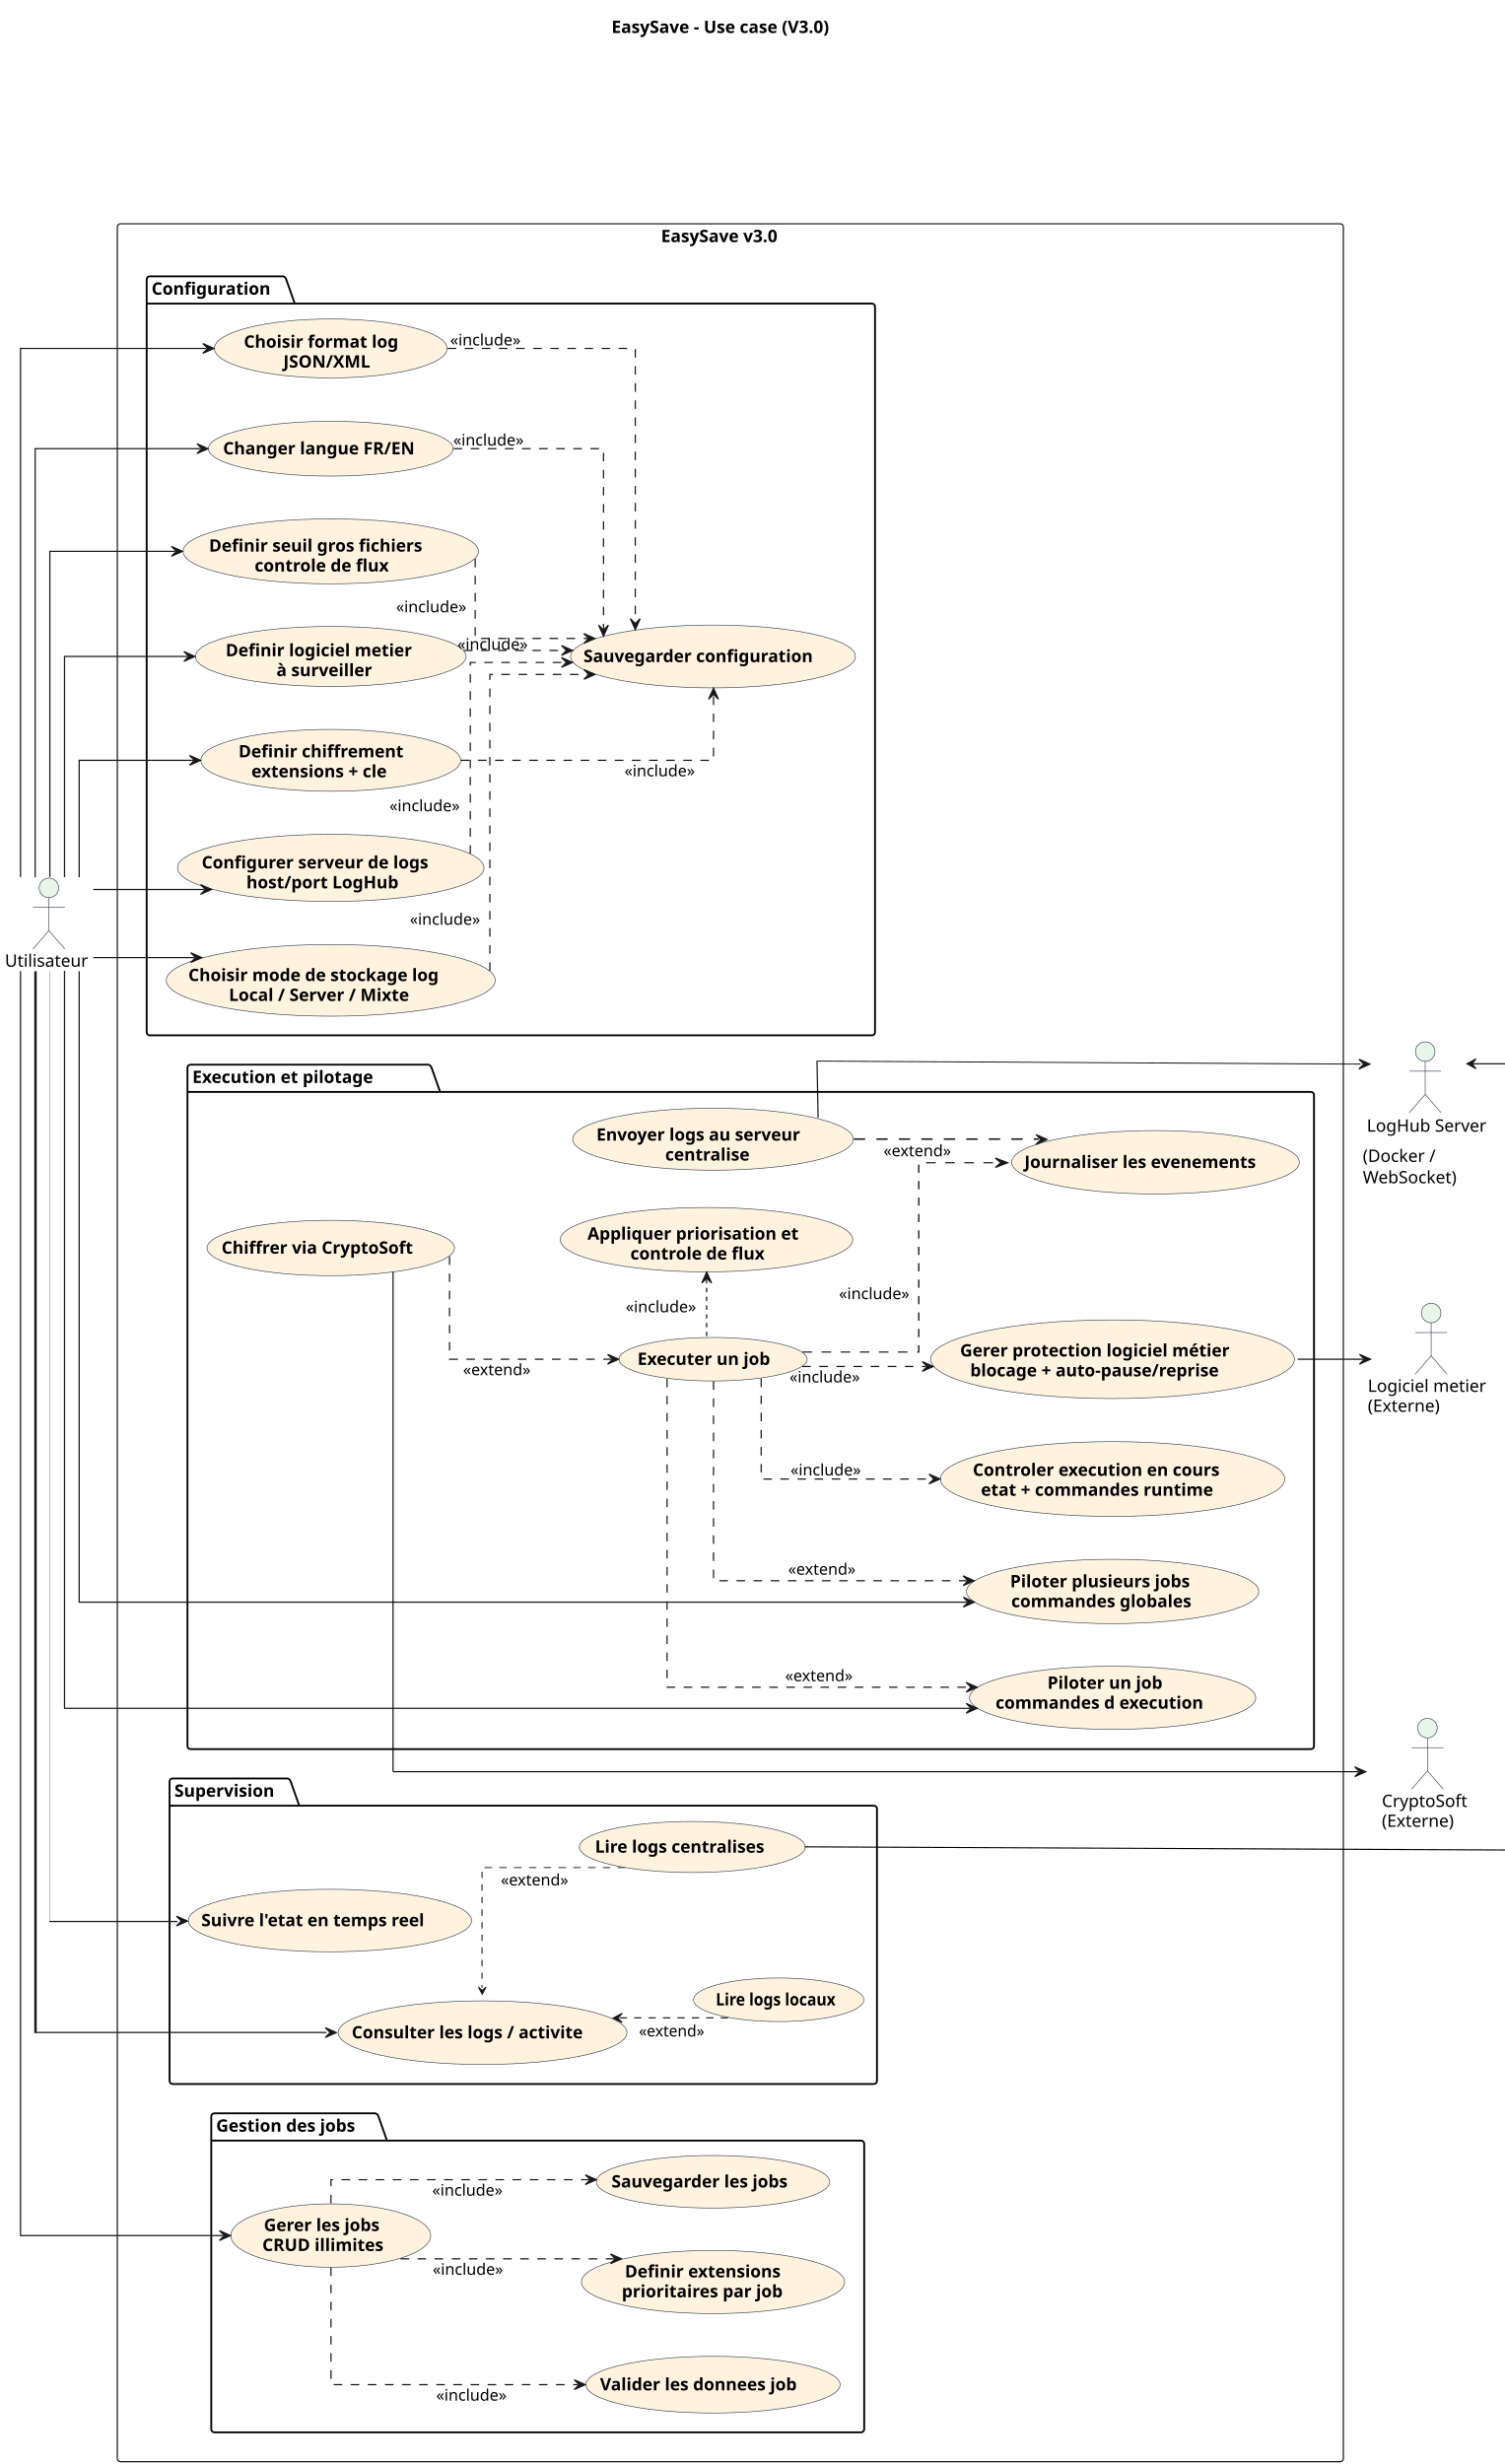
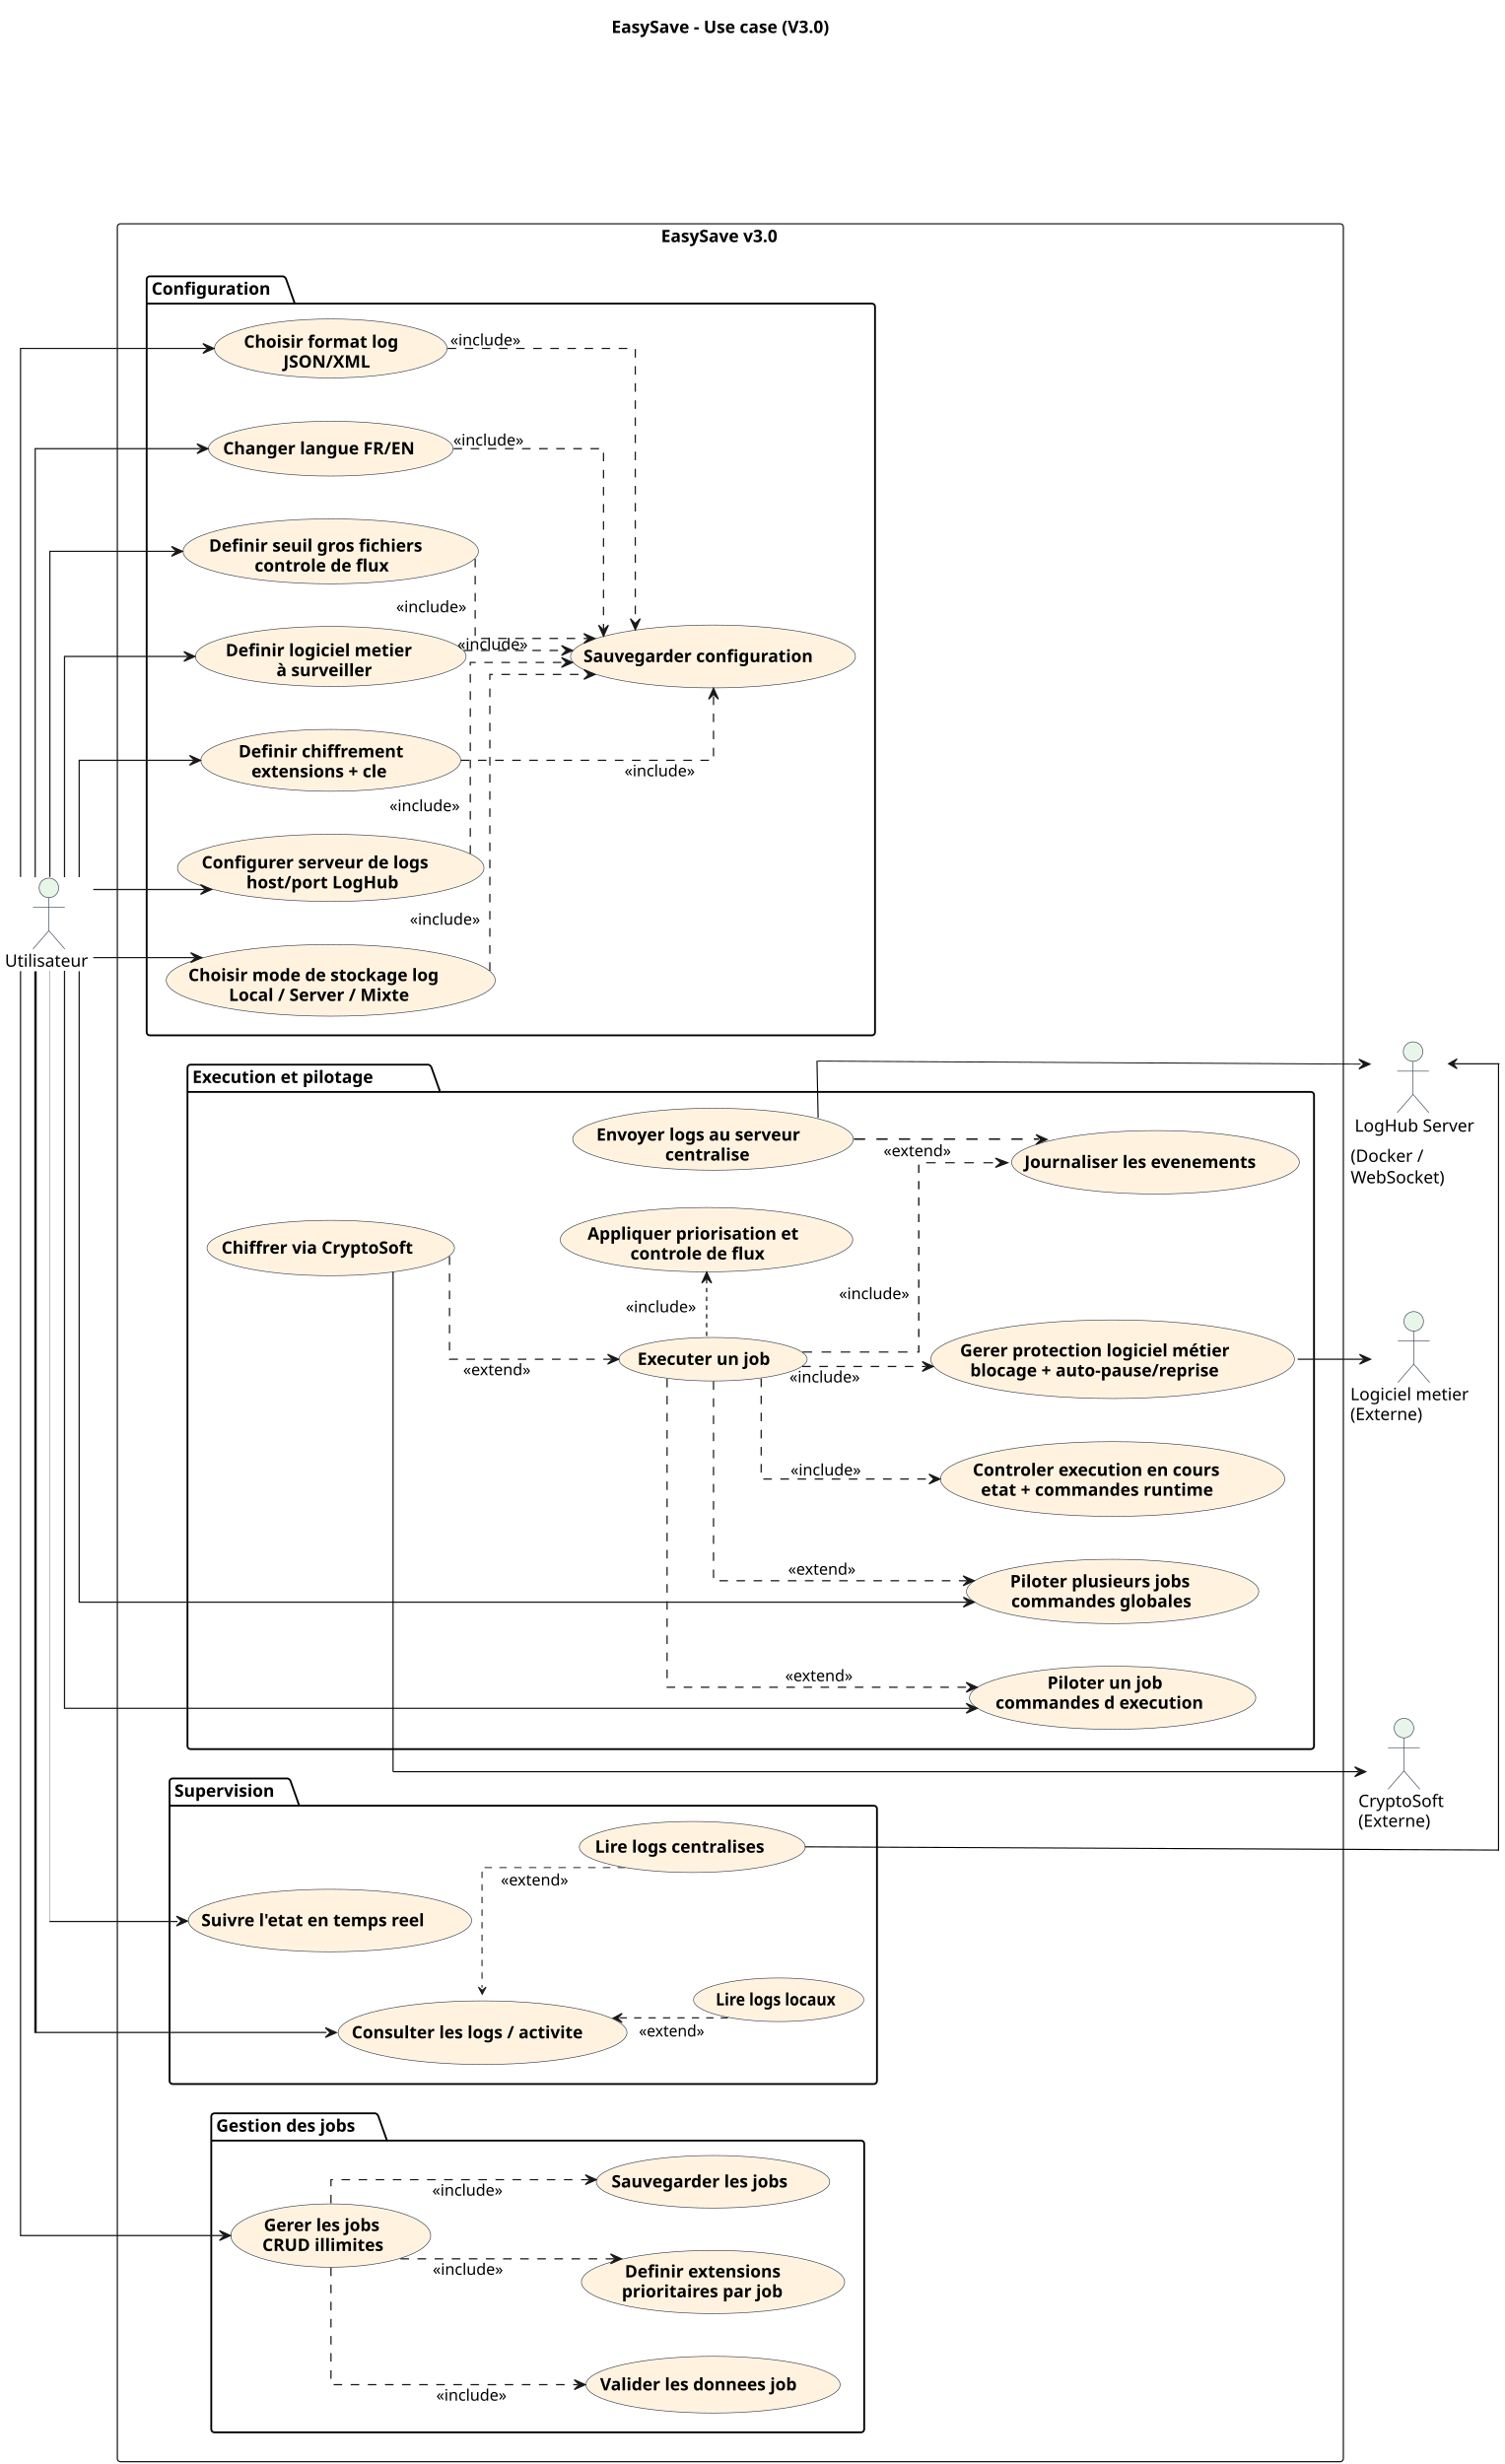
<svg xmlns="http://www.w3.org/2000/svg" contentStyleType="text/css" data-diagram-type="DESCRIPTION" height="2016px" preserveAspectRatio="none" style="width:1231px;height:2016px;background:#FFFFFF;" version="1.1" viewBox="0 0 1231 2016" width="1231px" zoomAndPan="magnify" id="svg87">
  <defs id="defs1" />
  <g id="g87" transform="translate(-2,4)">
    <g class="title" data-source-line="17" id="g1">
      <text fill="#000000" font-family="sans-serif" font-size="14px" font-weight="bold" lengthAdjust="spacing" textLength="213.131" x="502.33" y="22.995" id="text1">EasySave - Use case (V3.0)</text>
    </g>
    <g class="cluster" data-qualified-name="EasySave v3.0" data-source-line="30" id="ent0006">
      <rect fill="none" height="1831" rx="2.5" ry="2.5" style="stroke:#181818;stroke-width:1" width="1003.1" x="98.01" y="179.097" id="rect1" />
      <text fill="#000000" font-family="sans-serif" font-size="14px" font-weight="bold" lengthAdjust="spacing" textLength="113.422" x="542.849" y="194.092" id="text2">EasySave v3.0</text>
    </g>
    <g class="cluster" data-qualified-name="EasySave v3.0.Gestion des jobs" data-source-line="32" id="ent0007">
      <path d="m 177.36,1725.097 h 131.765 a 3.75,3.75 0 0 1 2.5,2.5 l 7,19.797 H 706.57 a 2.5,2.5 0 0 1 2.5,2.5 v 233.703 a 2.5,2.5 0 0 1 -2.5,2.5 H 177.36 a 2.5,2.5 0 0 1 -2.5,-2.5 v -256 a 2.5,2.5 0 0 1 2.5,-2.5" fill="none" style="stroke:#000000;stroke-width:1.5" id="path2" />
      <line style="stroke:#000000;stroke-width:1.5" x1="174.86" x2="318.625" y1="1747.394" y2="1747.394" id="line2" />
      <text fill="#000000" font-family="sans-serif" font-size="14px" font-weight="bold" lengthAdjust="spacing" textLength="130.765" x="178.86" y="1740.092" id="text3">Gestion des jobs</text>
    </g>
    <g class="cluster" data-qualified-name="EasySave v3.0.Execution et pilotage V3" data-source-line="39" id="ent0012">
      <path d="M 157.89,867.097 H 352.6 a 3.75,3.75 0 0 1 2.5,2.5 l 7,19.797 h 712.51 a 2.5,2.5 0 0 1 2.5,2.5 v 532.703 a 2.5,2.5 0 0 1 -2.5,2.5 H 157.89 a 2.5,2.5 0 0 1 -2.5,-2.5 v -555 a 2.5,2.5 0 0 1 2.5,-2.5" fill="none" style="stroke:#000000;stroke-width:1.5" id="path3" />
      <line style="stroke:#000000;stroke-width:1.5" x1="155.39" x2="362.1" y1="889.394" y2="889.394" id="line3" />
      <text fill="#000000" font-family="sans-serif" font-size="14px" font-weight="bold" lengthAdjust="spacing" textLength="193.71" x="159.39" y="882.092" id="text4">Execution et pilotage</text>
    </g>
    <g class="cluster" data-qualified-name="EasySave v3.0.Supervision" data-source-line="52" id="ent0022">
      <path d="m 143.23,1451.097 h 94.112 a 3.75,3.75 0 0 1 2.5,2.5 l 7,19.797 H 717.03 a 2.5,2.5 0 0 1 2.5,2.5 v 222.703 a 2.5,2.5 0 0 1 -2.5,2.5 h -573.8 a 2.5,2.5 0 0 1 -2.5,-2.5 v -245 a 2.5,2.5 0 0 1 2.5,-2.5" fill="none" style="stroke:#000000;stroke-width:1.5" id="path4" />
      <line style="stroke:#000000;stroke-width:1.5" x1="140.73" x2="246.842" y1="1473.394" y2="1473.394" id="line4" />
      <text fill="#000000" font-family="sans-serif" font-size="14px" font-weight="bold" lengthAdjust="spacing" textLength="93.112" x="144.73" y="1466.092" id="text5">Supervision</text>
    </g>
    <g class="cluster" data-qualified-name="EasySave v3.0.Configuration" data-source-line="59" id="ent0027">
      <path d="m 124.51,222.097 h 109.165 a 3.75,3.75 0 0 1 2.5,2.5 l 7,19.797 H 715.43 a 2.5,2.5 0 0 1 2.5,2.5 v 593.703 a 2.5,2.5 0 0 1 -2.5,2.5 H 124.51 a 2.5,2.5 0 0 1 -2.5,-2.5 v -616 a 2.5,2.5 0 0 1 2.5,-2.5" fill="none" style="stroke:#000000;stroke-width:1.5" id="path5" />
      <line style="stroke:#000000;stroke-width:1.5" x1="122.01" x2="243.175" y1="244.394" y2="244.394" id="line5" />
      <text fill="#000000" font-family="sans-serif" font-size="14px" font-weight="bold" lengthAdjust="spacing" textLength="108.165" x="126.01" y="237.092" id="text6">Configuration</text>
    </g>
    <g class="entity" data-qualified-name="EasySave v3.0.Gestion des jobs.UC_CRUD" data-source-line="33" id="ent0008">
      <ellipse cx="272.62" cy="1825.093" fill="#fff3e0" rx="81.76" ry="25.916" style="stroke:#2f3a4a;stroke-width:0.5" id="ellipse6" />
      <text fill="#000000" font-family="sans-serif" font-size="14px" font-weight="bold" lengthAdjust="spacing" textLength="109.436" x="217.902" y="1821.407" id="text7">Gerer les jobs</text>
      <text fill="#000000" font-family="sans-serif" font-size="14px" font-weight="bold" lengthAdjust="spacing" textLength="112.02" x="216.61" y="1837.704" id="text8">CRUD illimites</text>
    </g>
    <g class="entity" data-qualified-name="EasySave v3.0.Gestion des jobs.UC_ValidateJob" data-source-line="34" id="ent0009">
      <ellipse cx="585.382" cy="1947.101" fill="#fff3e0" rx="104.022" ry="23.204" style="stroke:#2f3a4a;stroke-width:0.5" id="ellipse8" />
      <text fill="#000000" font-family="sans-serif" font-size="14px" font-weight="bold" lengthAdjust="spacing" textLength="184.885" x="492.94" y="1951.75" id="text9">Valider les donnees job</text>
    </g>
    <g class="entity" data-qualified-name="EasySave v3.0.Gestion des jobs.UC_JobPriority" data-source-line="35" id="ent0010">
      <ellipse cx="585.379" cy="1863.095" fill="#fff3e0" rx="107.689" ry="25.858" style="stroke:#2f3a4a;stroke-width:0.5" id="ellipse9" />
      <text fill="#000000" font-family="sans-serif" font-size="14px" font-weight="bold" lengthAdjust="spacing" textLength="144.279" x="513.24" y="1859.327" id="text10">Definir extensions</text>
      <text fill="#000000" font-family="sans-serif" font-size="14px" font-weight="bold" lengthAdjust="spacing" textLength="149.276" x="510.741" y="1875.624" id="text11">prioritaires par job</text>
    </g>
    <g class="entity" data-qualified-name="EasySave v3.0.Gestion des jobs.UC_SaveJobs" data-source-line="36" id="ent0011">
      <ellipse cx="585.377" cy="1781.094" fill="#fff3e0" rx="95.487" ry="21.497" style="stroke:#2f3a4a;stroke-width:0.5" id="ellipse11" />
      <text fill="#000000" font-family="sans-serif" font-size="14px" font-weight="bold" lengthAdjust="spacing" textLength="166.059" x="502.347" y="1785.743" id="text12">Sauvegarder les jobs</text>
    </g>
    <g class="entity" data-qualified-name="EasySave v3.0.Execution et pilotage V3.UC_ControlOne" data-source-line="40" id="ent0013">
      <ellipse cx="912.325" cy="1385.1" fill="#fff3e0" rx="117.115" ry="25.823" style="stroke:#2f3a4a;stroke-width:0.5" id="ellipse12" />
      <text fill="#000000" font-family="sans-serif" font-size="14px" font-weight="bold" lengthAdjust="spacing" textLength="106.689" x="858.98" y="1377.721" id="text13">Piloter un job</text>
      <text fill="#000000" font-family="sans-serif" font-size="14px" font-weight="bold" lengthAdjust="spacing" textLength="191.488" x="816.58" y="1394.018" id="text14">commandes d execution</text>
    </g>
    <g class="entity" data-qualified-name="EasySave v3.0.Execution et pilotage V3.UC_ControlMany" data-source-line="41" id="ent0014">
      <ellipse cx="912.318" cy="1298.092" fill="#fff3e0" rx="119.578" ry="26.316" style="stroke:#2f3a4a;stroke-width:0.5" id="ellipse14" />
      <text fill="#000000" font-family="sans-serif" font-size="14px" font-weight="bold" lengthAdjust="spacing" textLength="167.706" x="828.465" y="1294.692" id="text15">Piloter plusieurs jobs</text>
      <text fill="#000000" font-family="sans-serif" font-size="14px" font-weight="bold" lengthAdjust="spacing" textLength="165.765" x="829.435" y="1310.989" id="text16">commandes globales</text>
    </g>
    <g class="entity" data-qualified-name="EasySave v3.0.Execution et pilotage V3.UC_RunOne" data-source-line="43" id="ent0015">
      <ellipse cx="585.377" cy="1108.098" fill="#fff3e0" rx="77.007" ry="17.802" style="stroke:#2f3a4a;stroke-width:0.5" id="ellipse16" />
      <text fill="#000000" font-family="sans-serif" font-size="14px" font-weight="bold" lengthAdjust="spacing" textLength="123.566" x="523.594" y="1112.747" id="text17">Executer un job</text>
    </g>
    <g class="entity" data-qualified-name="EasySave v3.0.Execution et pilotage V3.UC_RuntimeControl" data-source-line="44" id="ent0016">
      <ellipse cx="912.322" cy="1206.101" fill="#fff3e0" rx="140.872" ry="30.574" style="stroke:#2f3a4a;stroke-width:0.5" id="ellipse17" />
      <text fill="#000000" font-family="sans-serif" font-size="14px" font-weight="bold" lengthAdjust="spacing" textLength="228.84" x="797.902" y="1203.514" id="text18">Controler execution en cours</text>
      <text fill="#000000" font-family="sans-serif" font-size="14px" font-weight="bold" lengthAdjust="spacing" textLength="215.448" x="804.598" y="1219.811" id="text19">etat + commandes runtime</text>
    </g>
    <g class="entity" data-qualified-name="EasySave v3.0.Execution et pilotage V3.UC_BusinessProtection" data-source-line="45" id="ent0017">
      <ellipse cx="912.321" cy="1108.095" fill="#fff3e0" rx="148.791" ry="32.158" style="stroke:#2f3a4a;stroke-width:0.5" id="ellipse19" />
      <text fill="#000000" font-family="sans-serif" font-size="14px" font-weight="bold" lengthAdjust="spacing" textLength="249.621" x="787.51" y="1105.822" id="text20">Gerer protection logiciel métier</text>
      <text fill="#000000" font-family="sans-serif" font-size="14px" font-weight="bold" lengthAdjust="spacing" textLength="233.044" x="795.799" y="1122.119" id="text21">blocage + auto-pause/reprise</text>
    </g>
    <g class="entity" data-qualified-name="EasySave v3.0.Execution et pilotage V3.UC_PriorityFlow" data-source-line="46" id="ent0018" transform="translate(-332.2724,-4.821894)">
      <ellipse cx="912.322" cy="1015.101" fill="#fff3e0" rx="119.672" ry="26.334" style="stroke:#2f3a4a;stroke-width:0.5" id="ellipse21" />
      <text fill="#000000" font-family="sans-serif" font-size="14px" font-weight="bold" lengthAdjust="spacing" textLength="194.701" x="814.971" y="1015.037" id="text22">Appliquer priorisation et</text>
      <text fill="#000000" font-family="sans-serif" font-size="14px" font-weight="bold" lengthAdjust="spacing" textLength="124.544" x="850.05" y="1031.334" id="text23">controle de flux</text>
    </g>
    <g class="entity" data-qualified-name="EasySave v3.0.Execution et pilotage V3.UC_Log" data-source-line="47" id="ent0019" transform="translate(35.06832,18.84922)">
      <ellipse cx="912.324" cy="928.1" fill="#fff3e0" rx="117.714" ry="25.943" style="stroke:#2f3a4a;stroke-width:0.5" id="ellipse23" />
      <text fill="#000000" font-family="sans-serif" font-size="14px" font-weight="bold" lengthAdjust="spacing" textLength="214.471" x="805.089" y="932.748" id="text24">Journaliser les evenements</text>
    </g>
    <g class="entity" data-qualified-name="EasySave v3.0.Execution et pilotage V3.UC_LogServerWrite" data-source-line="48" id="ent0020">
      <ellipse cx="585.379" cy="928.095" fill="#fff3e0" rx="114.789" ry="25.358" style="stroke:#2f3a4a;stroke-width:0.5" id="ellipse24" />
      <text fill="#000000" font-family="sans-serif" font-size="14px" font-weight="bold" lengthAdjust="spacing" textLength="190.832" x="489.963" y="929.242" id="text25">Envoyer logs au serveur</text>
      <text fill="#000000" font-family="sans-serif" font-size="14px" font-weight="bold" lengthAdjust="spacing" textLength="78.23" x="546.264" y="945.539" id="text26">centralise</text>
    </g>
    <g class="entity" data-qualified-name="EasySave v3.0.Execution et pilotage V3.UC_Crypto" data-source-line="49" id="ent0021">
      <ellipse cx="272.621" cy="1017.093" fill="#fff3e0" rx="101.231" ry="22.646" style="stroke:#2f3a4a;stroke-width:0.5" id="ellipse26" />
      <text fill="#000000" font-family="sans-serif" font-size="14px" font-weight="bold" lengthAdjust="spacing" textLength="178.767" x="183.238" y="1021.741" id="text27">Chiffrer via CryptoSoft</text>
    </g>
    <g class="entity" data-qualified-name="EasySave v3.0.Supervision.UC_LiveState" data-source-line="53" id="ent0023" transform="translate(-0.6199262,-91.74908)">
      <ellipse cx="272.622" cy="1659.095" fill="#fff3e0" rx="115.892" ry="25.578" style="stroke:#2f3a4a;stroke-width:0.5" id="ellipse27" />
      <text fill="#000000" font-family="sans-serif" font-size="14px" font-weight="bold" lengthAdjust="spacing" textLength="210.567" x="167.338" y="1663.744" id="text28">Suivre l'etat en temps reel</text>
    </g>
    <g class="entity" data-qualified-name="EasySave v3.0.Supervision.UC_ViewLogs" data-source-line="54" id="ent0024" transform="translate(-164.3803,70.55877)">
      <ellipse cx="561.205" cy="1588.536" fill="#fff3e0" rx="118.152" ry="26.03" style="stroke:#2f3a4a;stroke-width:0.5" id="ellipse28" />
      <text fill="#000000" font-family="sans-serif" font-size="14px" font-weight="bold" lengthAdjust="spacing" textLength="215.407" x="477.678" y="1585.746" id="text29" transform="translate(-23.5572,7.439114)">Consulter les logs / activite</text>
    </g>
    <g class="entity" data-qualified-name="EasySave v3.0.Supervision.UC_ReadLocalLogs" data-source-line="55" id="ent0025" transform="matrix(0.9035109,0,0,1.000689,367.5621,-42.43946)">
      <ellipse cx="300.521" cy="1673.467" fill="#fff3e0" rx="77.104" ry="17.821" style="stroke:#2f3a4a;stroke-width:0.5" id="ellipse29" />
      <text fill="#000000" font-family="sans-serif" font-size="14px" font-weight="bold" lengthAdjust="spacing" textLength="123.799" x="210.725" y="1585.746" id="text30" transform="translate(32.85609,92.369)">Lire logs locaux</text>
    </g>
    <g class="entity" data-qualified-name="EasySave v3.0.Configuration.UC_Lang" data-source-line="60" id="ent0028">
      <ellipse cx="272.621" cy="363.095" fill="#fff3e0" rx="100.091" ry="22.418" style="stroke:#2f3a4a;stroke-width:0.5" id="ellipse31" />
      <text fill="#000000" font-family="sans-serif" font-size="14px" font-weight="bold" lengthAdjust="spacing" textLength="176.258" x="184.492" y="367.743" id="text32">Changer langue FR/EN</text>
    </g>
    <g class="entity" data-qualified-name="EasySave v3.0.Configuration.UC_LogFormat" data-source-line="61" id="ent0029">
      <ellipse cx="272.617" cy="281.099" fill="#fff3e0" rx="95.168" ry="24.122" style="stroke:#2f3a4a;stroke-width:0.5" id="ellipse32" />
      <text fill="#000000" font-family="sans-serif" font-size="14px" font-weight="bold" lengthAdjust="spacing" textLength="142.222" x="201.507" y="280.459" id="text33">Choisir format log</text>
      <text fill="#000000" font-family="sans-serif" font-size="14px" font-weight="bold" lengthAdjust="spacing" textLength="77.67" x="233.782" y="296.755" id="text34">JSON/XML</text>
    </g>
    <g class="entity" data-qualified-name="EasySave v3.0.Configuration.UC_LogStorageMode" data-source-line="62" id="ent0030">
      <ellipse cx="272.618" cy="798.099" fill="#fff3e0" rx="134.608" ry="29.322" style="stroke:#2f3a4a;stroke-width:0.5" id="ellipse34" />
      <text fill="#000000" font-family="sans-serif" font-size="14px" font-weight="bold" lengthAdjust="spacing" textLength="233.085" x="156.076" y="798.667" id="text35">Choisir mode de stockage log</text>
      <text fill="#000000" font-family="sans-serif" font-size="14px" font-weight="bold" lengthAdjust="spacing" textLength="166.763" x="189.237" y="814.963" id="text36">Local / Server / Mixte</text>
    </g>
    <g class="entity" data-qualified-name="EasySave v3.0.Configuration.UC_LogServerConfig" data-source-line="63" id="ent0031">
      <ellipse cx="272.618" cy="706.096" fill="#fff3e0" rx="125.398" ry="27.48" style="stroke:#2f3a4a;stroke-width:0.5" id="ellipse36" />
      <text fill="#000000" font-family="sans-serif" font-size="14px" font-weight="bold" lengthAdjust="spacing" textLength="211.176" x="167.03" y="706.512" id="text37">Configurer serveur de logs</text>
      <text fill="#000000" font-family="sans-serif" font-size="14px" font-weight="bold" lengthAdjust="spacing" textLength="138.1" x="203.568" y="722.809" id="text38">host/port LogHub</text>
    </g>
    <g class="entity" data-qualified-name="EasySave v3.0.Configuration.UC_CryptoConfig" data-source-line="64" id="ent0032">
      <ellipse cx="272.623" cy="618.096" fill="#fff3e0" rx="106.312" ry="25.309" style="stroke:#2f3a4a;stroke-width:0.5" id="ellipse38" />
      <text fill="#000000" font-family="sans-serif" font-size="14px" font-weight="bold" lengthAdjust="spacing" textLength="150.938" x="197.154" y="615.658" id="text39">Definir chiffrement</text>
      <text fill="#000000" font-family="sans-serif" font-size="14px" font-weight="bold" lengthAdjust="spacing" textLength="129.801" x="207.722" y="631.954" id="text40">extensions + cle</text>
    </g>
    <g class="entity" data-qualified-name="EasySave v3.0.Configuration.UC_BusinessConfig" data-source-line="65" id="ent0033">
      <ellipse cx="272.623" cy="533.101" fill="#fff3e0" rx="110.723" ry="24.545" style="stroke:#2f3a4a;stroke-width:0.5" id="ellipse40" />
      <text fill="#000000" font-family="sans-serif" font-size="14px" font-weight="bold" lengthAdjust="spacing" textLength="172.026" x="186.61" y="532.928" id="text41">Definir logiciel metier</text>
      <text fill="#000000" font-family="sans-serif" font-size="14px" font-weight="bold" lengthAdjust="spacing" textLength="88.942" x="228.152" y="549.224" id="text42">à surveiller</text>
    </g>
    <g class="entity" data-qualified-name="EasySave v3.0.Configuration.UC_LargeFileThreshold" data-source-line="66" id="ent0034">
      <ellipse cx="272.617" cy="447.094" fill="#fff3e0" rx="120.837" ry="26.567" style="stroke:#2f3a4a;stroke-width:0.5" id="ellipse42" />
      <text fill="#000000" font-family="sans-serif" font-size="14px" font-weight="bold" lengthAdjust="spacing" textLength="199.254" x="172.99" y="447.305" id="text43">Definir seuil gros fichiers</text>
      <text fill="#000000" font-family="sans-serif" font-size="14px" font-weight="bold" lengthAdjust="spacing" textLength="124.544" x="210.345" y="463.602" id="text44">controle de flux</text>
    </g>
    <g class="entity" data-qualified-name="EasySave v3.0.Configuration.UC_SaveConfig" data-source-line="67" id="ent0035">
      <ellipse cx="585.379" cy="533.097" fill="#fff3e0" rx="116.549" ry="25.71" style="stroke:#2f3a4a;stroke-width:0.5" id="ellipse44" />
      <text fill="#000000" font-family="sans-serif" font-size="14px" font-weight="bold" lengthAdjust="spacing" textLength="211.976" x="479.391" y="537.745" id="text45">Sauvegarder configuration</text>
    </g>
    <g class="entity" data-qualified-name="User" data-source-line="22" id="ent0002">
      <circle cx="42.005" cy="722.447" fill="#e8f5e9" style="stroke:#2f3a4a;stroke-width:0.5" id="ellipse45" r="8" />
      <path d="m 42.005,730.447 v 27 m -13,-19 h 26 m -13,19 -13,15 m 13,-15 13,15" fill="none" style="stroke:#2f3a4a;stroke-width:0.5" id="path45" />
      <text fill="#000000" font-family="sans-serif" font-size="14px" lengthAdjust="spacing" textLength="72.01" x="6" y="786.942" id="text46">Utilisateur</text>
    </g>
-     <g class="entity" data-qualified-name="BusinessApp" data-source-line="23" id="ent0003">
+     <g class="entity" data-qualified-name="BusinessApp" data-source-line="23" id="ent0003" transform="translate(-14.2583,6.819188)">
      <circle cx="1172.95" cy="1070.297" fill="#e8f5e9" style="stroke:#2f3a4a;stroke-width:0.5" id="ellipse46" r="8" />
      <path d="m 1172.95,1078.297 v 27 m -13,-19 h 26 m -13,19 -13,15 m 13,-15 13,15" fill="none" style="stroke:#2f3a4a;stroke-width:0.5" id="path46" />
      <text fill="#000000" font-family="sans-serif" font-size="14px" lengthAdjust="spacing" textLength="103.681" x="1121.11" y="1134.792" id="text47">Logiciel metier</text>
      <text fill="#000000" font-family="sans-serif" font-size="14px" lengthAdjust="spacing" textLength="65.399" x="1121.11" y="1151.089" id="text48">(Externe)</text>
    </g>
-     <g class="entity" data-qualified-name="CryptoSoft" data-source-line="24" id="ent0004" transform="translate(584.5463,1358.619)">
+     <g class="entity" data-qualified-name="CryptoSoft" data-source-line="24" id="ent0004" transform="translate(565.3286,1358.619)">
      <circle cx="585.374" cy="51.297" fill="#e8f5e9" style="stroke:#2f3a4a;stroke-width:0.5" id="ellipse48" r="8" />
      <path d="m 585.374,59.297 v 27 m -13,-19 h 26 m -13,19 -13,15 m 13,-15 13,15" fill="none" style="stroke:#2f3a4a;stroke-width:0.5" id="path48" />
      <text fill="#000000" font-family="sans-serif" font-size="14px" lengthAdjust="spacing" textLength="74.628" x="548.06" y="115.792" id="text49">CryptoSoft</text>
      <text fill="#000000" font-family="sans-serif" font-size="14px" lengthAdjust="spacing" textLength="65.399" x="548.06" y="132.089" id="text50">(Externe)</text>
    </g>
-     <g class="entity" data-qualified-name="LogHub" data-source-line="25" id="ent0005" transform="translate(225.3718,772.771)">
+     <g class="entity" data-qualified-name="LogHub" data-source-line="25" id="ent0005" transform="translate(215.453,772.771)">
      <circle cx="942.698" cy="83.636" fill="#e8f5e9" style="stroke:#2f3a4a;stroke-width:0.5" id="ellipse50" r="8" />
      <path d="m 942.698,91.636 v 27 m -13,-19 h 26 m -13,19 -13,15 m 13,-15 13,15" fill="none" style="stroke:#2f3a4a;stroke-width:0.5" id="path50" />
      <text fill="#000000" font-family="sans-serif" font-size="14px" lengthAdjust="spacing" textLength="103.899" x="835.94" y="143.792" id="text51" transform="translate(58.98602,5.342469)">LogHub Server</text>
      <text fill="#000000" font-family="sans-serif" font-size="14px" lengthAdjust="spacing" textLength="152.763" x="835.94" y="160.089" id="text52" transform="translate(55.69837,13.78082)">
        <tspan id="tspan95" x="835.94" y="160.089">(Docker /</tspan>
        <tspan id="tspan96" x="835.94" y="177.589">WebSocket)</tspan>
      </text>
    </g>
    <g class="link" data-entity-1="ent0002" data-entity-2="ent0008" data-link-type="dependency" data-source-line="74" id="lnk36">
      <path d="m 18.79,790.597 c 0,191.76 0,1034.5 0,1034.5 0,0 91.61,0 165.77,0" fill="none" id="User-to-UC_CRUD" style="stroke:#181818;stroke-width:1" />
      <polygon fill="#181818" points="181.56,1821.097 185.56,1825.097 181.56,1829.097 190.56,1825.097 " style="stroke:#181818;stroke-width:1" id="polygon52" />
    </g>
    <g class="link" data-entity-1="ent0002" data-entity-2="ent0013" data-link-type="dependency" data-source-line="76" id="lnk37">
      <path d="m 54.79,790.307 c 0,138.13 0,603.4 0,603.4 0,0 508.93,0 740.74,0" fill="none" id="User-to-UC_ControlOne" style="stroke:#181818;stroke-width:1" />
      <polygon fill="#181818" points="792.53,1389.707 796.53,1393.707 792.53,1397.707 801.53,1393.707 " style="stroke:#181818;stroke-width:1" id="polygon53" />
    </g>
    <g class="link" data-entity-1="ent0002" data-entity-2="ent0014" data-link-type="dependency" data-source-line="77" id="lnk38">
      <path d="m 66.79,790.667 c 0,125.81 0,516.2 0,516.2 0,0 495.98,0 726.38,0" fill="none" id="User-to-UC_ControlMany" style="stroke:#181818;stroke-width:1" />
      <polygon fill="#181818" points="790.17,1302.867 794.17,1306.867 790.17,1310.867 799.17,1306.867 " style="stroke:#181818;stroke-width:1" id="polygon54" />
    </g>
    <g class="link" data-entity-1="ent0002" data-entity-2="ent0023" data-link-type="dependency" data-source-line="79" id="lnk39" transform="matrix(1.992024,0,0,0.9995889,-30.29669,0.5044026)">
      <path d="m 30.79,790.487 c 0,172.64 0,868.61 0,868.61 0,0 57.57,0 119.52,0" fill="none" id="User-to-UC_LiveState" style="stroke:#181818;stroke-width:1" />
    </g>
    <g class="link" data-entity-1="ent0002" data-entity-2="ent0024" data-link-type="dependency" data-source-line="80" id="lnk40" transform="matrix(0.226907,0,0,1.010175,32.83551,-8.264713)">
      <path d="m 42.79,790.547 c 0,160.66 0,769.99 0,769.99 0,0 312.87,0 461.71,0" fill="none" id="User-to-UC_ViewLogs" style="stroke:#181818;stroke-width:1" />
    </g>
    <g class="link" data-entity-1="ent0002" data-entity-2="ent0028" data-link-type="dependency" data-source-line="82" id="lnk41">
      <path d="m 30.79,713.737 c 0,-98.14 0,-350.64 0,-350.64 0,0 68.93,0 135.37,0" fill="none" id="User-to-UC_Lang" style="stroke:#181818;stroke-width:1" />
      <polygon fill="#181818" points="163.16,359.097 167.16,363.097 163.16,367.097 172.16,363.097 " style="stroke:#181818;stroke-width:1" id="polygon57" />
    </g>
    <g class="link" data-entity-1="ent0002" data-entity-2="ent0029" data-link-type="dependency" data-source-line="83" id="lnk42">
      <path d="m 18.79,713.557 c 0,-112.49 0,-432.46 0,-432.46 0,0 80.28,0 152.23,0" fill="none" id="User-to-UC_LogFormat" style="stroke:#181818;stroke-width:1" />
      <polygon fill="#181818" points="168.02,277.097 172.02,281.097 168.02,285.097 177.02,281.097 " style="stroke:#181818;stroke-width:1" id="polygon58" />
    </g>
    <g class="link" data-entity-1="ent0002" data-entity-2="ent0030" data-link-type="dependency" data-source-line="84" id="lnk43">
      <path d="m 78.29,779.507 c 24.04,0 50.9,0 82.77,0" fill="none" id="User-to-UC_LogStorageMode" style="stroke:#181818;stroke-width:1" />
      <polygon fill="#181818" points="158.06,775.507 162.06,779.507 158.06,783.507 167.06,779.507 " style="stroke:#181818;stroke-width:1" id="polygon59" />
    </g>
    <g class="link" data-entity-1="ent0002" data-entity-2="ent0031" data-link-type="dependency" data-source-line="85" id="lnk44">
      <path d="m 78.29,723.767 c 26.07,0 56.52,0 90.81,0" fill="none" id="User-to-UC_LogServerConfig" style="stroke:#181818;stroke-width:1" />
      <polygon fill="#181818" points="166.1,719.767 170.1,723.767 166.1,727.767 175.1,723.767 " style="stroke:#181818;stroke-width:1" id="polygon60" />
    </g>
    <g class="link" data-entity-1="ent0002" data-entity-2="ent0032" data-link-type="dependency" data-source-line="86" id="lnk45">
      <path d="m 66.79,713.697 c 0,-39.6 0,-95.6 0,-95.6 0,0 43.07,0 93.3,0" fill="none" id="User-to-UC_CryptoConfig" style="stroke:#181818;stroke-width:1" />
      <polygon fill="#181818" points="157.09,614.097 161.09,618.097 157.09,622.097 166.09,618.097 " style="stroke:#181818;stroke-width:1" id="polygon61" />
    </g>
    <g class="link" data-entity-1="ent0002" data-entity-2="ent0033" data-link-type="dependency" data-source-line="87" id="lnk46">
      <path d="m 54.79,713.697 c 0,-62.81 0,-180.6 0,-180.6 0,0 46.98,0 100.68,0" fill="none" id="User-to-UC_BusinessConfig" style="stroke:#181818;stroke-width:1" />
      <polygon fill="#181818" points="152.47,529.097 156.47,533.097 152.47,537.097 161.47,533.097 " style="stroke:#181818;stroke-width:1" id="polygon62" />
    </g>
    <g class="link" data-entity-1="ent0002" data-entity-2="ent0034" data-link-type="dependency" data-source-line="88" id="lnk47">
      <path d="m 42.79,713.467 c 0,-82.07 0,-266.37 0,-266.37 0,0 47.27,0 102.52,0" fill="none" id="User-to-UC_LargeFileThreshold" style="stroke:#181818;stroke-width:1" />
      <polygon fill="#181818" points="142.31,443.097 146.31,447.097 142.31,451.097 151.31,447.097 " style="stroke:#181818;stroke-width:1" id="polygon63" />
    </g>
    <g class="link" data-entity-1="ent0017" data-entity-2="ent0003" data-link-type="dependency" data-source-line="93" id="lnk48" transform="translate(2.479705)">
      <path d="m 1061.29,1108.097 c 21.32,0 35.96,0 53.58,0" fill="none" id="UC_BusinessProtection-to-BusinessApp" style="stroke:#181818;stroke-width:1" />
      <polygon fill="#181818" points="1115.87,1108.097 1111.87,1112.097 1120.87,1108.097 1111.87,1104.097 " style="stroke:#181818;stroke-width:1" id="polygon64" />
      <polygon fill="#181818" points="1111.87,1112.097 1120.87,1108.097 1111.87,1104.097 1115.87,1108.097 " style="stroke:#181818;stroke-width:1" id="polygon64-4" transform="translate(-0.5048491,-241.4592)" />
    </g>
-     <g class="link" data-entity-1="ent0017" data-entity-2="ent0003" data-link-type="dependency" data-source-line="93" id="lnk48-4" transform="matrix(0.8179886,0,0,1.00366,334.4498,-245.7447)">
+     <g class="link" data-entity-1="ent0017" data-entity-2="ent0003" data-link-type="dependency" data-source-line="93" id="lnk48-4" transform="matrix(0.7734855,0,0,1.00721,366.5653,-249.6784)">
      <path d="m 1061.29,1108.097 c 21.32,0 35.96,0 53.58,0" fill="none" id="UC_BusinessProtection-to-BusinessApp-2" style="stroke:#181818;stroke-width:1" />
-       <polygon fill="#181818" points="1115.87,1108.097 1111.87,1112.097 1120.87,1108.097 1111.87,1104.097 " style="stroke:#181818;stroke-width:1" id="polygon64-7" transform="matrix(-1,0,0,1,2181.845,-0.056611)" />
+       <polygon fill="#181818" points="1120.87,1108.097 1111.87,1104.097 1115.87,1108.097 1111.87,1112.097 " style="stroke:#181818;stroke-width:1" id="polygon64-7" transform="matrix(-1,0,0,1,2181.845,-0.056611)" />
    </g>
    <g class="link" data-entity-1="ent0008" data-entity-2="ent0009" data-link-type="dependency" data-source-line="103" id="lnk52">
      <path d="m 272.79,1851.267 c 0,35.85 0,95.83 0,95.83 0,0 111.2,0 202.07,0" fill="none" id="UC_CRUD-to-UC_ValidateJob" style="stroke:#181818;stroke-width:1;stroke-dasharray:7, 7" />
      <polygon fill="#181818" points="471.86,1943.097 475.86,1947.097 471.86,1951.097 480.86,1947.097 " style="stroke:#181818;stroke-width:1" id="polygon68" />
      <text fill="#000000" font-family="sans-serif" font-size="13px" lengthAdjust="spacing" textLength="63.007" x="264.91" y="1960.164" id="text68" transform="translate(94)">«include»</text>
    </g>
    <g class="link" data-entity-1="ent0008" data-entity-2="ent0010" data-link-type="dependency" data-source-line="104" id="lnk53">
      <path d="m 329.62,1844.127 c 50.74,0 119.32,0 174.87,0" fill="none" id="UC_CRUD-to-UC_JobPriority" style="stroke:#181818;stroke-width:1;stroke-dasharray:7, 7" />
      <polygon fill="#181818" points="501.49,1840.127 505.49,1844.127 501.49,1848.127 510.49,1844.127 " style="stroke:#181818;stroke-width:1" id="polygon69" />
      <text fill="#000000" font-family="sans-serif" font-size="13px" lengthAdjust="spacing" textLength="63.007" x="356.05" y="1857.194" id="text69">«include»</text>
    </g>
    <g class="link" data-entity-1="ent0008" data-entity-2="ent0011" data-link-type="dependency" data-source-line="105" id="lnk54">
      <path d="m 272.79,1798.777 c 0,-10.16 0,-19.39 0,-19.39 0,0 119.18,0 211.1,0" fill="none" id="UC_CRUD-to-UC_SaveJobs" style="stroke:#181818;stroke-width:1;stroke-dasharray:7, 7" />
      <polygon fill="#181818" points="480.89,1775.387 484.89,1779.387 480.89,1783.387 489.89,1779.387 " style="stroke:#181818;stroke-width:1" id="polygon70" />
      <text fill="#000000" font-family="sans-serif" font-size="13px" lengthAdjust="spacing" textLength="63.007" x="307.65" y="1792.454" id="text70" transform="translate(48)">«include»</text>
    </g>
    <g class="link" data-entity-1="ent0015" data-entity-2="ent0013" data-link-type="dependency" data-source-line="108" id="lnk55">
      <path d="m 547.79,1124.087 c 0,57.78 0,252.4 0,252.4 0,0 140.43,0 247.68,0" fill="none" id="UC_RunOne-to-UC_ControlOne" style="stroke:#181818;stroke-width:1;stroke-dasharray:7, 7" />
      <polygon fill="#181818" points="792.47,1372.487 796.47,1376.487 792.47,1380.487 801.47,1376.487 " style="stroke:#181818;stroke-width:1" id="polygon71" />
      <text fill="#000000" font-family="sans-serif" font-size="13px" lengthAdjust="spacing" textLength="61.185" x="486.43" y="1389.554" id="text71" transform="translate(158,-18)">«extend»</text>
    </g>
    <g class="link" data-entity-1="ent0015" data-entity-2="ent0014" data-link-type="dependency" data-source-line="109" id="lnk56">
      <path d="m 585.79,1126.137 c 0,45.84 0,163.19 0,163.19 0,0 112.93,0 207.24,0" fill="none" id="UC_RunOne-to-UC_ControlMany" style="stroke:#181818;stroke-width:1;stroke-dasharray:7, 7" />
      <polygon fill="#181818" points="790.03,1285.327 794.03,1289.327 790.03,1293.327 799.03,1289.327 " style="stroke:#181818;stroke-width:1" id="polygon72" />
      <text fill="#000000" font-family="sans-serif" font-size="13px" lengthAdjust="spacing" textLength="61.185" x="548.82" y="1302.394" id="text72" transform="translate(98,-18)">«extend»</text>
    </g>
    <g class="link" data-entity-1="ent0015" data-entity-2="ent0016" data-link-type="dependency" data-source-line="112" id="lnk57">
      <path d="m 624.79,1123.847 c 0,27.7 0,82.25 0,82.25 0,0 67.58,0 140.29,0" fill="none" id="UC_RunOne-to-UC_RuntimeControl" style="stroke:#181818;stroke-width:1;stroke-dasharray:7, 7" />
      <polygon fill="#181818" points="762.08,1202.097 766.08,1206.097 762.08,1210.097 771.08,1206.097 " style="stroke:#181818;stroke-width:1" id="polygon73" />
      <text fill="#000000" font-family="sans-serif" font-size="13px" lengthAdjust="spacing" textLength="63.007" x="592.81" y="1219.164" id="text73" transform="translate(56,-16)">«include»</text>
    </g>
    <g class="link" data-entity-1="ent0015" data-entity-2="ent0017" data-link-type="dependency" data-source-line="113" id="lnk58">
      <path d="m 658.34,1114.027 c 31.72,0 64.06,0 101.24,0" fill="none" id="UC_RunOne-to-UC_BusinessProtection" style="stroke:#181818;stroke-width:1;stroke-dasharray:7, 7" />
      <polygon fill="#181818" points="756.58,1110.027 760.58,1114.027 756.58,1118.027 765.58,1114.027 " style="stroke:#181818;stroke-width:1" id="polygon74" />
      <text fill="#000000" font-family="sans-serif" font-size="13px" lengthAdjust="spacing" textLength="63.007" x="647.96" y="1127.094" id="text74">«include»</text>
    </g>
    <g class="link" data-entity-1="ent0015" data-entity-2="ent0018" data-link-type="dependency" data-source-line="114" id="lnk59" transform="translate(28.98155,10.84871)">
      <polygon fill="#181818" points="789.9,1009.547 785.9,1013.547 794.9,1009.547 785.9,1005.547 " style="stroke:#181818;stroke-width:1" id="polygon75" transform="rotate(-90,681.2668,1139.576)" />
      <text fill="#000000" font-family="sans-serif" font-size="13px" lengthAdjust="spacing" textLength="63.007" x="586.11" y="1022.614" id="text75-4" transform="translate(73.38346,25.4653)">«include»</text>
      <text fill="#000000" font-family="sans-serif" font-size="13px" lengthAdjust="spacing" textLength="63.007" x="586.11" y="1022.614" id="text75-2" transform="translate(-101.1157,36.21523)">«include»</text>
    </g>
    <g class="link" data-entity-1="ent0015" data-entity-2="ent0019" data-link-type="dependency" data-source-line="115" id="lnk60" transform="matrix(1.116306,0,0,0.9596803,-76.56164,44.49324)">
      <path d="m 658.56,1102.167 c 41.5,0 85.23,0 85.23,0 0,0 0,-161.39 0,-161.39 0,0 24.27,0 59.16,0" fill="none" id="UC_RunOne-to-UC_Log" style="stroke:#181818;stroke-width:1;stroke-dasharray:7, 7" />
      <polygon fill="#181818" points="799.95,936.777 803.95,940.777 799.95,944.777 808.95,940.777 " style="stroke:#181818;stroke-width:1" id="polygon76" />
    </g>
    <g class="link" data-entity-1="ent0021" data-entity-2="ent0015" data-link-type="dependency" data-source-line="116" id="lnk61">
      <path d="m 369.79,1023.937 c 0,21.16 0,84.16 0,84.16 0,0 70.51,0 132.37,0" fill="none" id="UC_Crypto-to-UC_RunOne" style="stroke:#181818;stroke-width:1;stroke-dasharray:7, 7" />
      <polygon fill="#181818" points="499.16,1104.097 503.16,1108.097 499.16,1112.097 508.16,1108.097 " style="stroke:#181818;stroke-width:1" id="polygon77" />
      <text fill="#000000" font-family="sans-serif" font-size="13px" lengthAdjust="spacing" textLength="61.185" x="334.89" y="1121.164" id="text77" transform="translate(46)">«extend»</text>
    </g>
    <g class="link" data-entity-1="ent0020" data-entity-2="ent0019" data-link-type="dependency" data-source-line="118" id="lnk62">
      <path d="m 700.65,927.987 c 52.418,0 98.683,0 151.361,0" fill="none" id="UC_LogServerWrite-to-UC_Log" style="stroke:#181818;stroke-width:1.315;stroke-dasharray:9.202, 9.202" />
      <polygon fill="#181818" points="789.23,928.097 785.23,932.097 794.23,928.097 785.23,924.097 " style="stroke:#181818;stroke-width:1" id="polygon78" transform="translate(64.43804,0.219177)" />
      <text fill="#000000" font-family="sans-serif" font-size="13px" lengthAdjust="spacing" textLength="61.185" x="685.44" y="941.164" id="text78" transform="translate(39.45186,0.876708)">«extend»</text>
    </g>
    <g class="link" data-entity-1="ent0025" data-entity-2="ent0024" data-link-type="dependency" data-source-line="121" id="lnk63" transform="matrix(0.8431431,0,0,1,228.5833,61.52643)">
      <path d="m 332.651,1585.436 c 35.27,0 71.83,0 111.01,0" fill="none" id="UC_ReadLocalLogs-to-UC_ViewLogs" style="stroke:#181818;stroke-width:1;stroke-dasharray:7, 7" />
      <text fill="#000000" font-family="sans-serif" font-size="13px" lengthAdjust="spacing" textLength="61.185" x="346.43" y="1594.164" id="text79" transform="matrix(1.149347,0,0,1,-46.90144,6.531254)">«extend»</text>
    </g>
    <text fill="#000000" font-family="sans-serif" font-size="13px" lengthAdjust="spacing" textLength="61.185" x="360.14" y="1570.874" id="text80-1-2" transform="translate(51.60539,-32.24173)">«extend»</text>
    <g class="link" data-entity-1="ent0028" data-entity-2="ent0035" data-link-type="dependency" data-source-line="125" id="lnk65">
      <path d="m 373.11,363.097 c 59.23,0 122.68,0 122.68,0 0,0 0,104.61 0,147.39" fill="none" id="UC_Lang-to-UC_SaveConfig" style="stroke:#181818;stroke-width:1;stroke-dasharray:7, 7" />
      <polygon fill="#181818" points="499.79,507.487 495.79,511.487 491.79,507.487 495.79,516.487 " style="stroke:#181818;stroke-width:1" id="polygon81" />
      <text fill="#000000" font-family="sans-serif" font-size="13px" lengthAdjust="spacing" textLength="63.007" x="431.79" y="391.514" id="text81" transform="translate(-58.89299,-30.99631)">«include»</text>
    </g>
    <g class="link" data-entity-1="ent0028" data-entity-2="ent0035" data-link-type="dependency" data-source-line="125" id="lnk65-2" transform="matrix(-0.7838521,0,0,0.6669838,840.4741,1280.115)">
      <path d="m 417.184,365.679 c 72.109,0 149.355,0 149.355,0 0,0 0,104.56 0,147.32" fill="none" id="UC_Lang-to-UC_SaveConfig-4" style="stroke:#181818;stroke-width:1.103;stroke-dasharray:7.722, 7.722" />
      <polygon fill="#181818" points="491.79,507.487 495.79,516.487 499.79,507.487 495.79,511.487 " style="stroke:#181818;stroke-width:1" id="polygon81-5" transform="translate(70.5525,4.702105)" />
    </g>
    <g class="link" data-entity-1="ent0029" data-entity-2="ent0035" data-link-type="dependency" data-source-line="126" id="lnk66">
      <path d="m 368.24,281.097 c 70.27,0 153.55,0 153.55,0 0,0 0,162.77 0,224.08" fill="none" id="UC_LogFormat-to-UC_SaveConfig" style="stroke:#181818;stroke-width:1;stroke-dasharray:7, 7" />
      <polygon fill="#181818" points="525.79,502.177 521.79,506.177 517.79,502.177 521.79,511.177 " style="stroke:#181818;stroke-width:1" id="polygon82" />
      <text fill="#000000" font-family="sans-serif" font-size="13px" lengthAdjust="spacing" textLength="63.007" x="457.79" y="332.424" id="text82" transform="translate(-87.40959,-53.79336)">«include»</text>
    </g>
    <g class="link" data-entity-1="ent0030" data-entity-2="ent0035" data-link-type="dependency" data-source-line="127" id="lnk67">
      <path d="m 402.79,790.337 c 0,-42.25 0,-242.51 0,-242.51 0,0 36.15,0 79.95,0" fill="none" id="UC_LogStorageMode-to-UC_SaveConfig" style="stroke:#181818;stroke-width:1;stroke-dasharray:7, 7" />
      <polygon fill="#181818" points="479.74,543.827 483.74,547.827 479.74,551.827 488.74,547.827 " style="stroke:#181818;stroke-width:1" id="polygon83" />
      <text fill="#000000" font-family="sans-serif" font-size="13px" lengthAdjust="spacing" textLength="63.007" x="403.79" y="639.174" id="text83" transform="translate(-66.47232,113.4465)">«include»</text>
    </g>
    <g class="link" data-entity-1="ent0031" data-entity-2="ent0035" data-link-type="dependency" data-source-line="128" id="lnk68">
      <path d="m 386.79,694.547 c 0,-37.98 0,-156.54 0,-156.54 0,0 33.73,0 77.64,0" fill="none" id="UC_LogServerConfig-to-UC_SaveConfig" style="stroke:#181818;stroke-width:1;stroke-dasharray:7, 7" />
      <polygon fill="#181818" points="461.43,534.007 465.43,538.007 461.43,542.007 470.43,538.007 " style="stroke:#181818;stroke-width:1" id="polygon84" />
      <text fill="#000000" font-family="sans-serif" font-size="13px" lengthAdjust="spacing" textLength="63.007" x="322.79" y="587.524" id="text84" transform="translate(-2.140221,72.2214)">«include»</text>
    </g>
    <g class="link" data-entity-1="ent0032" data-entity-2="ent0035" data-link-type="dependency" data-source-line="129" id="lnk69">
      <path d="m 379.08,618.097 c 90.79,0 206.71,0 206.71,0 0,0 0,-28.04 0,-53.04" fill="none" id="UC_CryptoConfig-to-UC_SaveConfig" style="stroke:#181818;stroke-width:1;stroke-dasharray:7, 7" />
      <polygon fill="#181818" points="581.79,568.057 585.79,564.057 589.79,568.057 585.79,559.057 " style="stroke:#181818;stroke-width:1" id="polygon85" />
      <text fill="#000000" font-family="sans-serif" font-size="13px" lengthAdjust="spacing" textLength="63.007" x="512.95" y="631.164" id="text85">«include»</text>
    </g>
    <g class="link" data-entity-1="ent0033" data-entity-2="ent0035" data-link-type="dependency" data-source-line="130" id="lnk70">
      <path d="m 381.57,528.187 c 28.73,0 53.83,0 82.87,0" fill="none" id="UC_BusinessConfig-to-UC_SaveConfig" style="stroke:#181818;stroke-width:1;stroke-dasharray:7, 7" />
      <polygon fill="#181818" points="461.44,524.187 465.44,528.187 461.44,532.187 470.44,528.187 " style="stroke:#181818;stroke-width:1" id="polygon86" />
      <text fill="#000000" font-family="sans-serif" font-size="13px" lengthAdjust="spacing" textLength="63.007" x="362" y="541.254" id="text86" transform="translate(14.2583,-13.63838)">«include»</text>
    </g>
    <g class="link" data-entity-1="ent0034" data-entity-2="ent0035" data-link-type="dependency" data-source-line="131" id="lnk71">
      <path d="m 390.79,453.177 c 0,17.23 0,65.19 0,65.19 0,0 43.03,0 91.87,0" fill="none" id="UC_LargeFileThreshold-to-UC_SaveConfig" style="stroke:#181818;stroke-width:1;stroke-dasharray:7, 7" />
      <polygon fill="#181818" points="479.66,514.367 483.66,518.367 479.66,522.367 488.66,518.367 " style="stroke:#181818;stroke-width:1" id="polygon87" />
      <text fill="#000000" font-family="sans-serif" font-size="13px" lengthAdjust="spacing" textLength="63.007" x="408.13" y="514.434" id="text87" transform="translate(-82.03386,-17.4643)">«include»</text>
    </g>
    <g class="entity" data-qualified-name="EasySave v3.0.Supervision.UC_ReadServerLogs" data-source-line="56" id="ent0026" transform="translate(295.8047,0.06875769)">
      <ellipse cx="272.622" cy="1507.101" fill="#fff3e0" rx="92.422" ry="20.884" style="stroke:#2f3a4a;stroke-width:0.5" id="ellipse30" />
      <text fill="#000000" font-family="sans-serif" font-size="14px" font-weight="bold" lengthAdjust="spacing" textLength="159.202" x="193.021" y="1511.75" id="text31">Lire logs centralises</text>
    </g>
    <polygon fill="#181818" points="461.94,1581.097 457.94,1585.097 466.94,1581.097 457.94,1577.097 " style="stroke:#181818;stroke-width:1" id="polygon79-6" transform="translate(-311.5846,-13.32657)" />
    <polygon fill="#181818" points="461.94,1581.097 457.94,1585.097 466.94,1581.097 457.94,1577.097 " style="stroke:#181818;stroke-width:1" id="polygon79-6-8" transform="translate(-189.7781,77.90789)" />
    <path style="fill:#161616;fill-opacity:1;stroke:#fbfbfb;stroke-width:0;stroke-dasharray:none" d="m 502.608,1647.221 8.253,-4.378 0.542,0.852 -3.371,3.526 3.293,3.216 -0.465,0.814 z" id="path87" />
    <g class="link" data-entity-1="ent0015" data-entity-2="ent0017" data-link-type="dependency" data-source-line="113" id="lnk58-7" transform="matrix(0,-0.5120971,1.036655,0,-630.8127,1431.871)">
      <path d="m 669.235,1168.147 c 31.72,0 64.06,0 101.24,0" fill="none" id="UC_RunOne-to-UC_BusinessProtection-9" style="stroke:#181818;stroke-width:1;stroke-dasharray:7, 7" />
    </g>
    <path style="fill:#161616;fill-opacity:1;stroke:#000000;stroke-width:0.733;stroke-dasharray:none;stroke-opacity:1" d="m 670.764,864.173 444.48,2.487" id="path91" />
    <path style="fill:#161616;fill-opacity:1;stroke:#000000;stroke-width:0.9;stroke-dasharray:none;stroke-opacity:1" d="m 323.601,1036.517 v 409.151" id="path94" />
    <path style="fill:#161616;fill-opacity:1;stroke:#000000;stroke-width:0.905;stroke-dasharray:none;stroke-opacity:1" d="M 1113.273,1445.587 H 323.838" id="path95" />
    <polygon fill="#181818" points="1120.87,1108.097 1111.87,1104.097 1115.87,1108.097 1111.87,1112.097 " style="stroke:#181818;stroke-width:1" id="polygon64-3" transform="translate(-1.453669,337.5224)" />
-     <path style="fill:#161616;fill-opacity:1;stroke:#000000;stroke-width:0.9;stroke-dasharray:none;stroke-opacity:1" d="m 660.531,1507.041 584.394,2.651" id="path96" />
-     <path style="fill:#161616;fill-opacity:1;stroke:#000000;stroke-width:0.9;stroke-dasharray:none;stroke-opacity:1" d="M 1246.052,866.177 V 1508.421" id="path97" />
+     <path style="fill:#161616;fill-opacity:1;stroke:#000000;stroke-width:0.887;stroke-dasharray:none;stroke-opacity:1" d="m 660.532,1507.04 567.955,2.651" id="path96" />
+     <path style="fill:#161616;fill-opacity:1;stroke:#000000;stroke-width:0.901;stroke-dasharray:none;stroke-opacity:1" d="M 1228.052,866.177 V 1510.064" id="path97" />
    <path style="fill:#161616;fill-opacity:1;stroke:#000000;stroke-width:0.9;stroke-dasharray:none;stroke-opacity:1" d="m 670.45,863.897 0.93,46.649" id="path98" />
  </g>
</svg>
